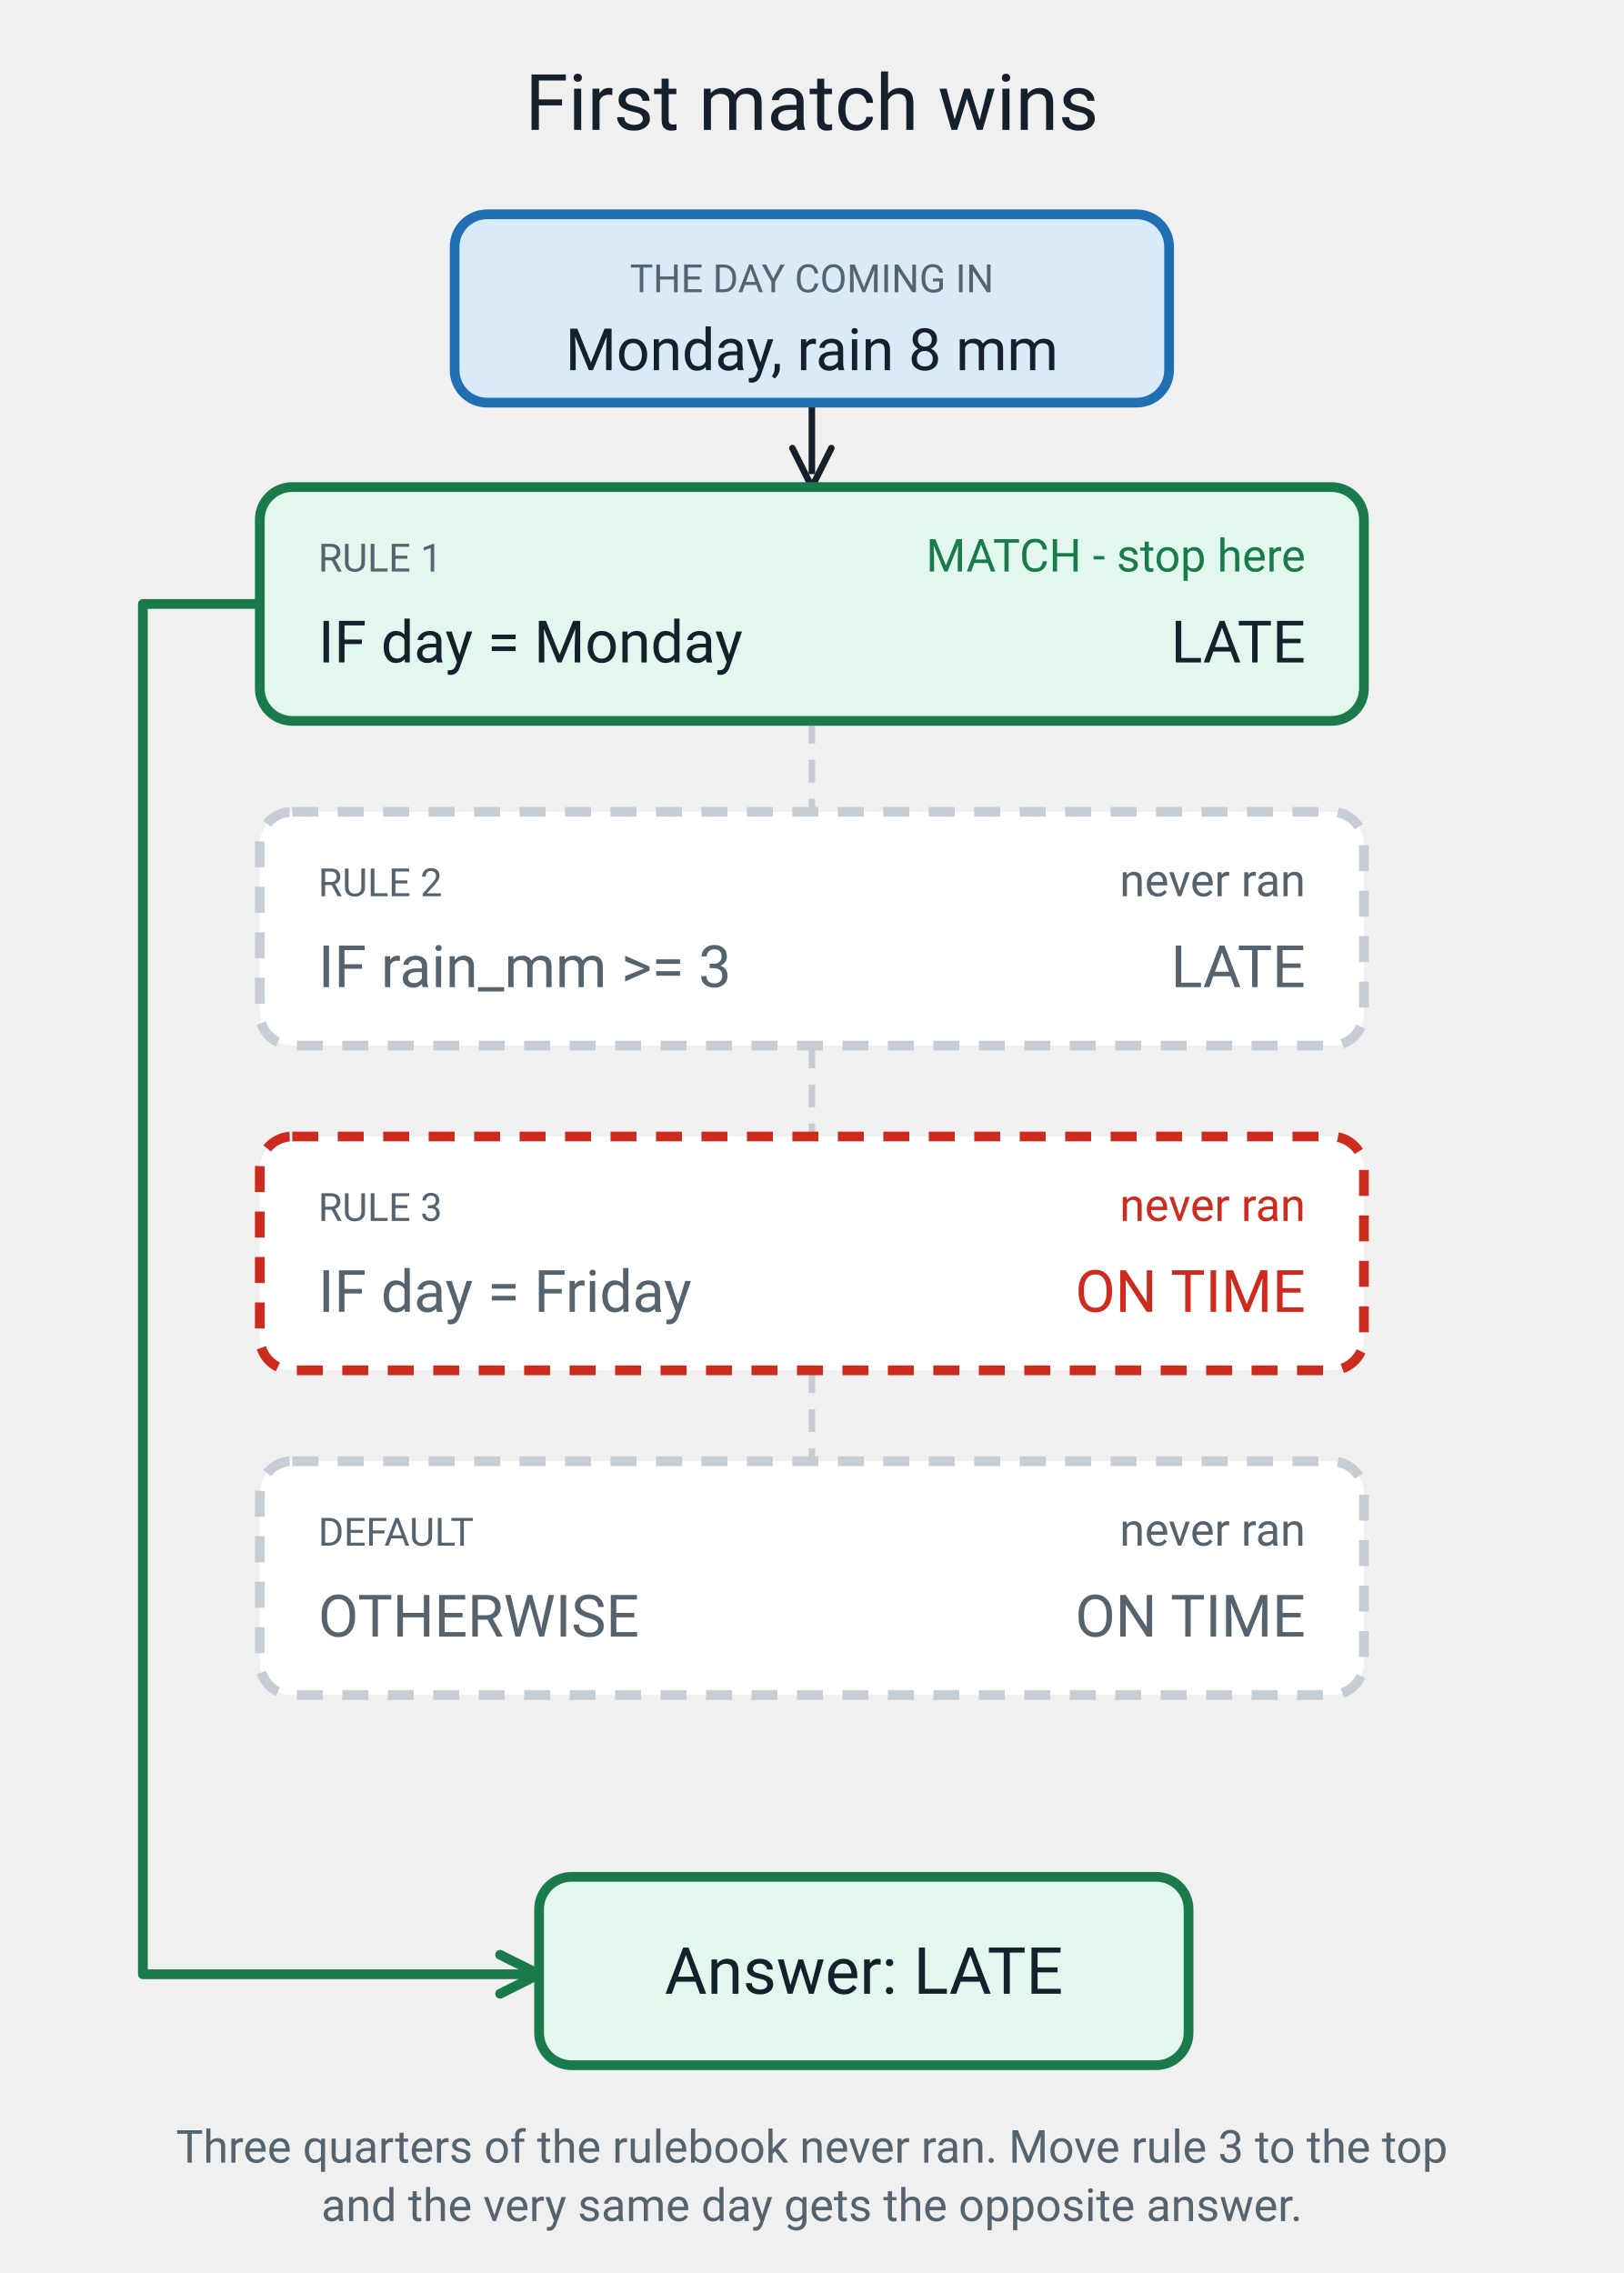
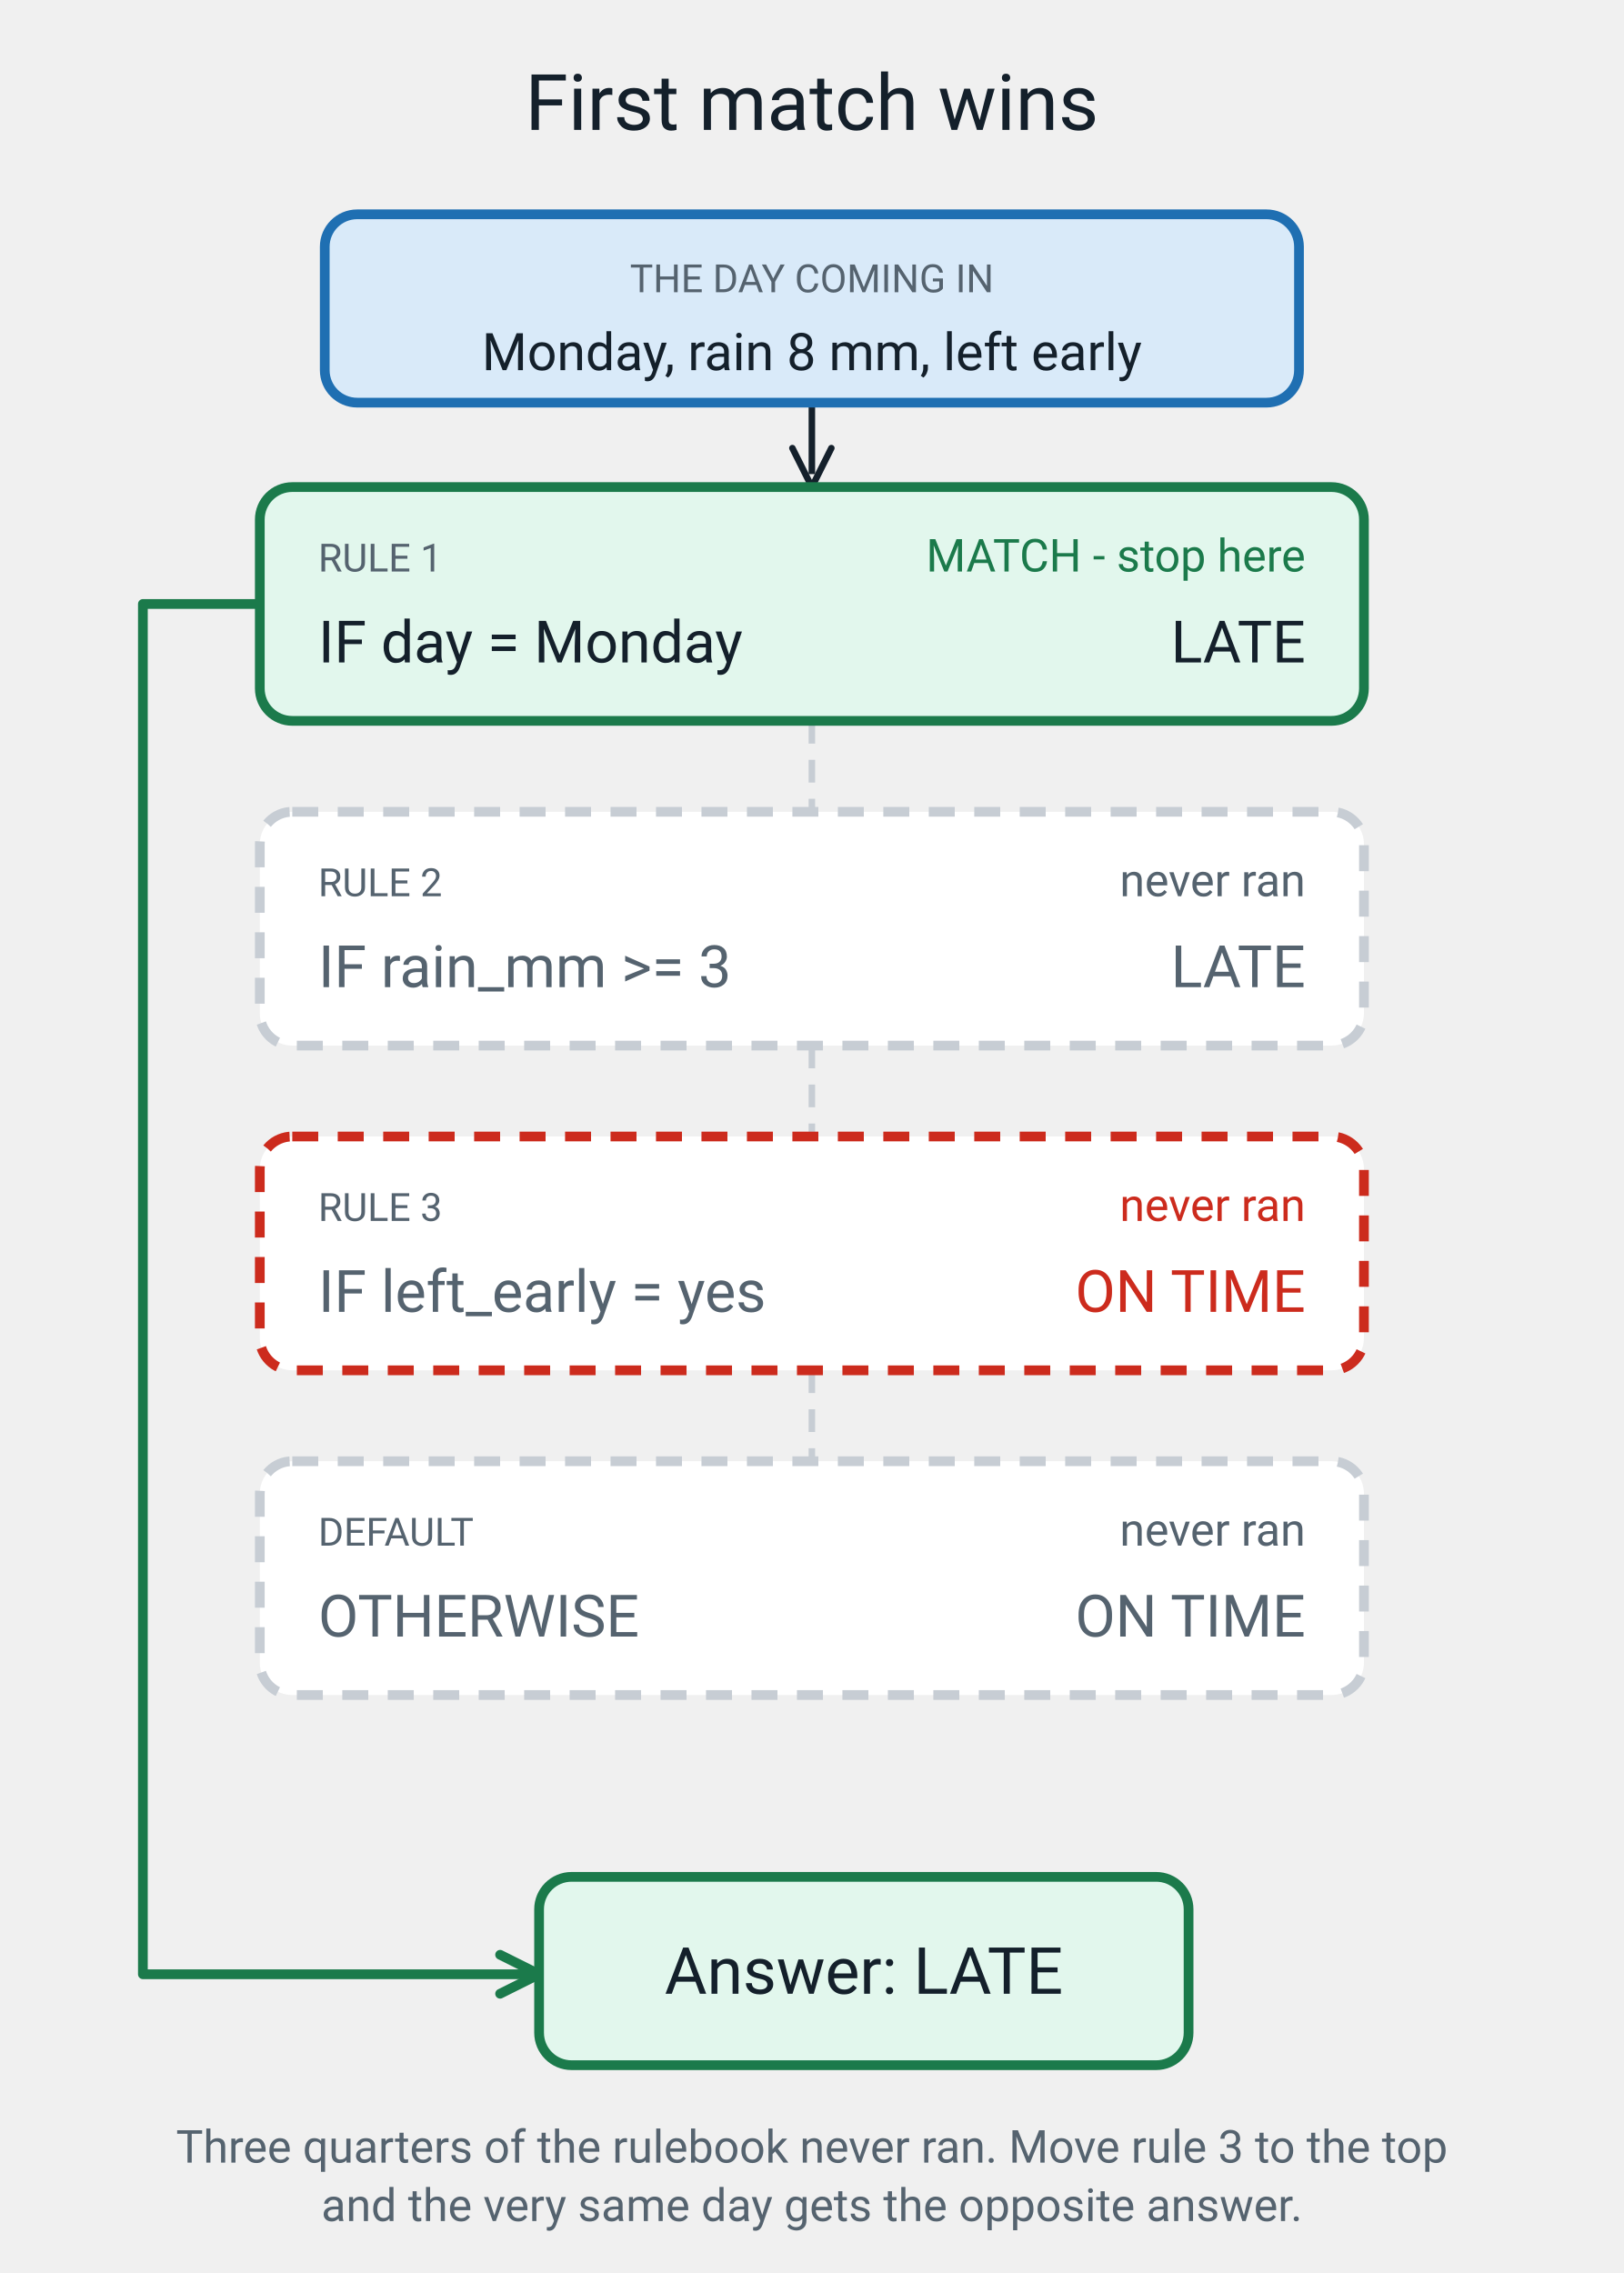
<svg xmlns="http://www.w3.org/2000/svg" viewBox="0 0 500 700" role="img" font-family="ui-sans-serif, system-ui, -apple-system, 'Segoe UI', Roboto, sans-serif">
  <text x="250" y="40" font-size="24" fill="#14202B" text-anchor="middle">First match wins</text>
  <path d="M80 186 H44 V608 H162" fill="none" stroke="#1B7A4B" stroke-width="3" stroke-linejoin="round" stroke-linecap="round" />
  <polyline points="154,602 166,608 154,614" fill="none" stroke="#1B7A4B" stroke-width="3" stroke-linecap="round" stroke-linejoin="round" />
  <g stroke="#C7CDD4" stroke-width="2" stroke-dasharray="7 5">
    <line x1="250" y1="222" x2="250" y2="250" />
    <line x1="250" y1="322" x2="250" y2="350" />
    <line x1="250" y1="422" x2="250" y2="450" />
  </g>
  <line x1="250" y1="124" x2="250" y2="146" stroke="#14202B" stroke-width="2" />
  <polyline points="244,138 250,150 256,138" fill="none" stroke="#14202B" stroke-width="2" stroke-linecap="round" stroke-linejoin="round" />
-   <rect x="140" y="66" width="220" height="58" rx="10" fill="#D9EAF9" stroke="#1F6FB2" stroke-width="3" stroke-linejoin="round" />
+   <rect x="100" y="66" width="300" height="58" rx="10" fill="#D9EAF9" stroke="#1F6FB2" stroke-width="3" stroke-linejoin="round" />
  <text x="250" y="90" font-size="12" fill="#55636F" text-anchor="middle">THE DAY COMING IN</text>
-   <text x="250" y="114" font-size="18" fill="#14202B" text-anchor="middle">Monday, rain 8 mm</text>
+   <text x="250" y="114" font-size="16" fill="#14202B" text-anchor="middle">Monday, rain 8 mm, left early</text>
  <rect x="80" y="150" width="340" height="72" rx="10" fill="#E2F7ED" stroke="#1B7A4B" stroke-width="3" stroke-linejoin="round" />
  <text x="98" y="176" font-size="12" fill="#55636F">RULE 1</text>
  <text x="98" y="204" font-size="18" fill="#14202B">IF day = Monday</text>
  <text x="402" y="204" font-size="18" fill="#14202B" text-anchor="end">LATE</text>
  <text x="402" y="176" font-size="14" fill="#1B7A4B" text-anchor="end">MATCH - stop here</text>
  <rect x="80" y="250" width="340" height="72" rx="10" fill="#FFFFFF" stroke="#C7CDD4" stroke-width="3" stroke-dasharray="8 6" stroke-linejoin="round" />
  <text x="98" y="276" font-size="12" fill="#55636F">RULE 2</text>
  <text x="98" y="304" font-size="18" fill="#55636F">IF rain_mm &gt;= 3</text>
  <text x="402" y="304" font-size="18" fill="#55636F" text-anchor="end">LATE</text>
  <text x="402" y="276" font-size="14" fill="#55636F" text-anchor="end">never ran</text>
  <rect x="80" y="350" width="340" height="72" rx="10" fill="#FFFFFF" stroke="#CC2B1D" stroke-width="3" stroke-dasharray="8 6" stroke-linejoin="round" />
  <text x="98" y="376" font-size="12" fill="#55636F">RULE 3</text>
-   <text x="98" y="404" font-size="18" fill="#55636F">IF day = Friday</text>
+   <text x="98" y="404" font-size="18" fill="#55636F">IF left_early = yes</text>
  <text x="402" y="404" font-size="18" fill="#CC2B1D" text-anchor="end">ON TIME</text>
  <text x="402" y="376" font-size="14" fill="#CC2B1D" text-anchor="end">never ran</text>
  <rect x="80" y="450" width="340" height="72" rx="10" fill="#FFFFFF" stroke="#C7CDD4" stroke-width="3" stroke-dasharray="8 6" stroke-linejoin="round" />
  <text x="98" y="476" font-size="12" fill="#55636F">DEFAULT</text>
  <text x="98" y="504" font-size="18" fill="#55636F">OTHERWISE</text>
  <text x="402" y="504" font-size="18" fill="#55636F" text-anchor="end">ON TIME</text>
  <text x="402" y="476" font-size="14" fill="#55636F" text-anchor="end">never ran</text>
  <rect x="166" y="578" width="200" height="58" rx="10" fill="#E2F7ED" stroke="#1B7A4B" stroke-width="3" stroke-linejoin="round" />
  <text x="266" y="614" font-size="20" fill="#14202B" text-anchor="middle">Answer: LATE</text>
  <text x="250" y="666" font-size="14" fill="#55636F" text-anchor="middle">Three quarters of the rulebook never ran. Move rule 3 to the top</text>
  <text x="250" y="684" font-size="14" fill="#55636F" text-anchor="middle">and the very same day gets the opposite answer.</text>
</svg>
